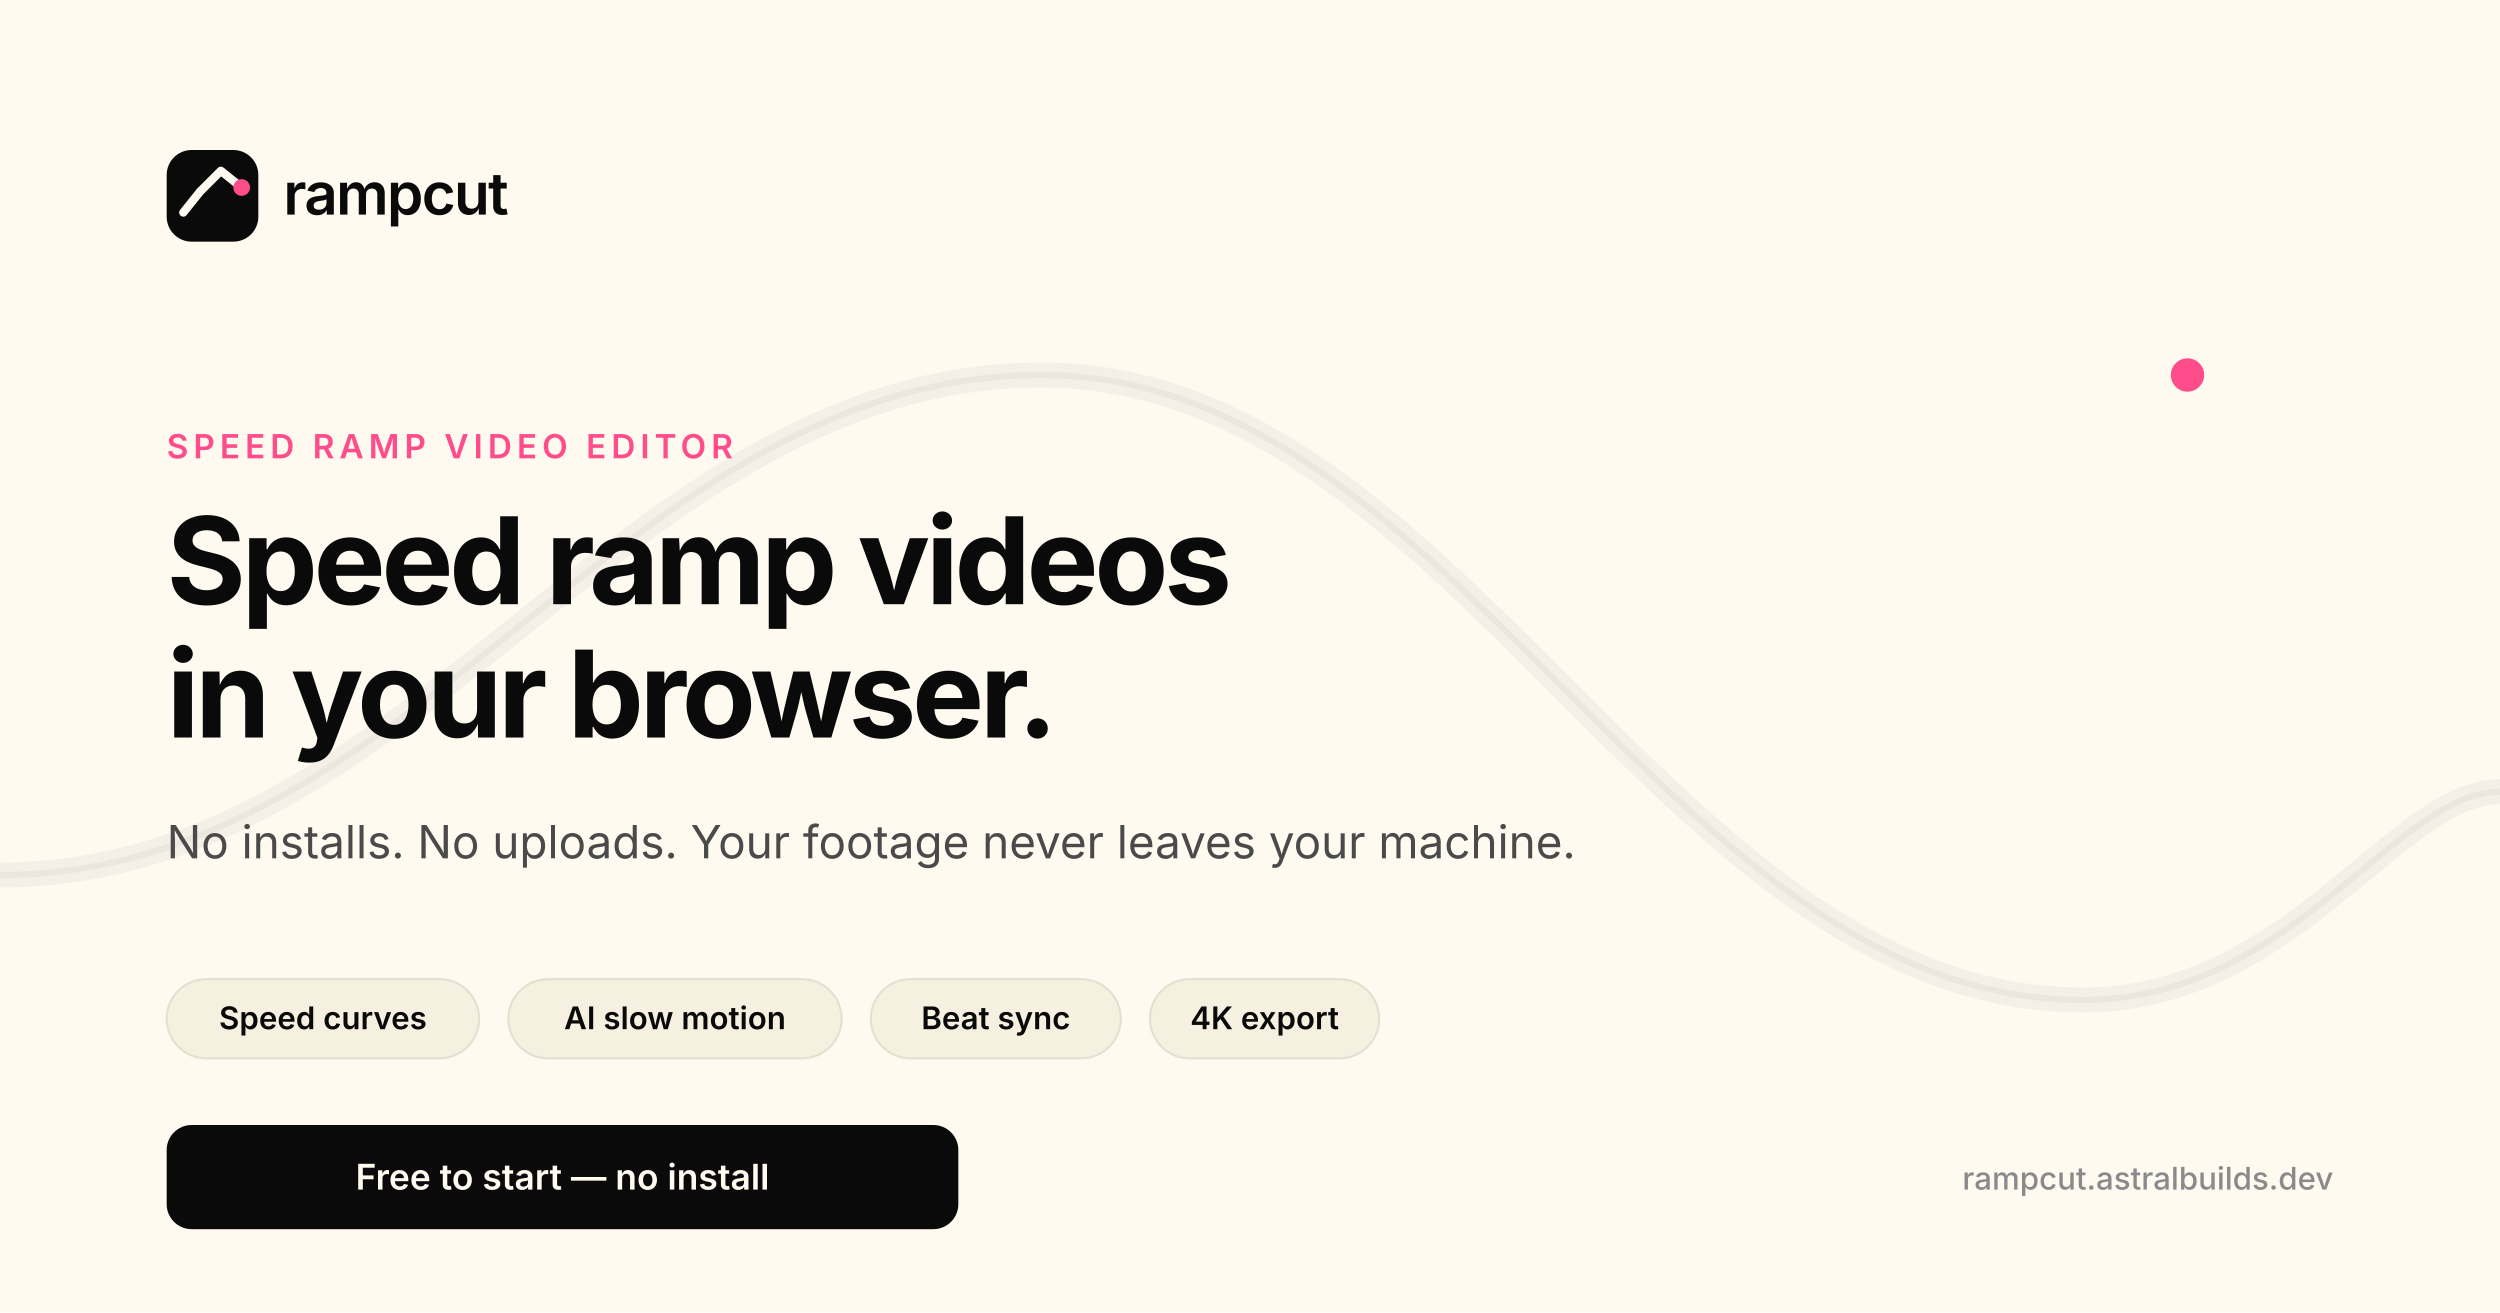
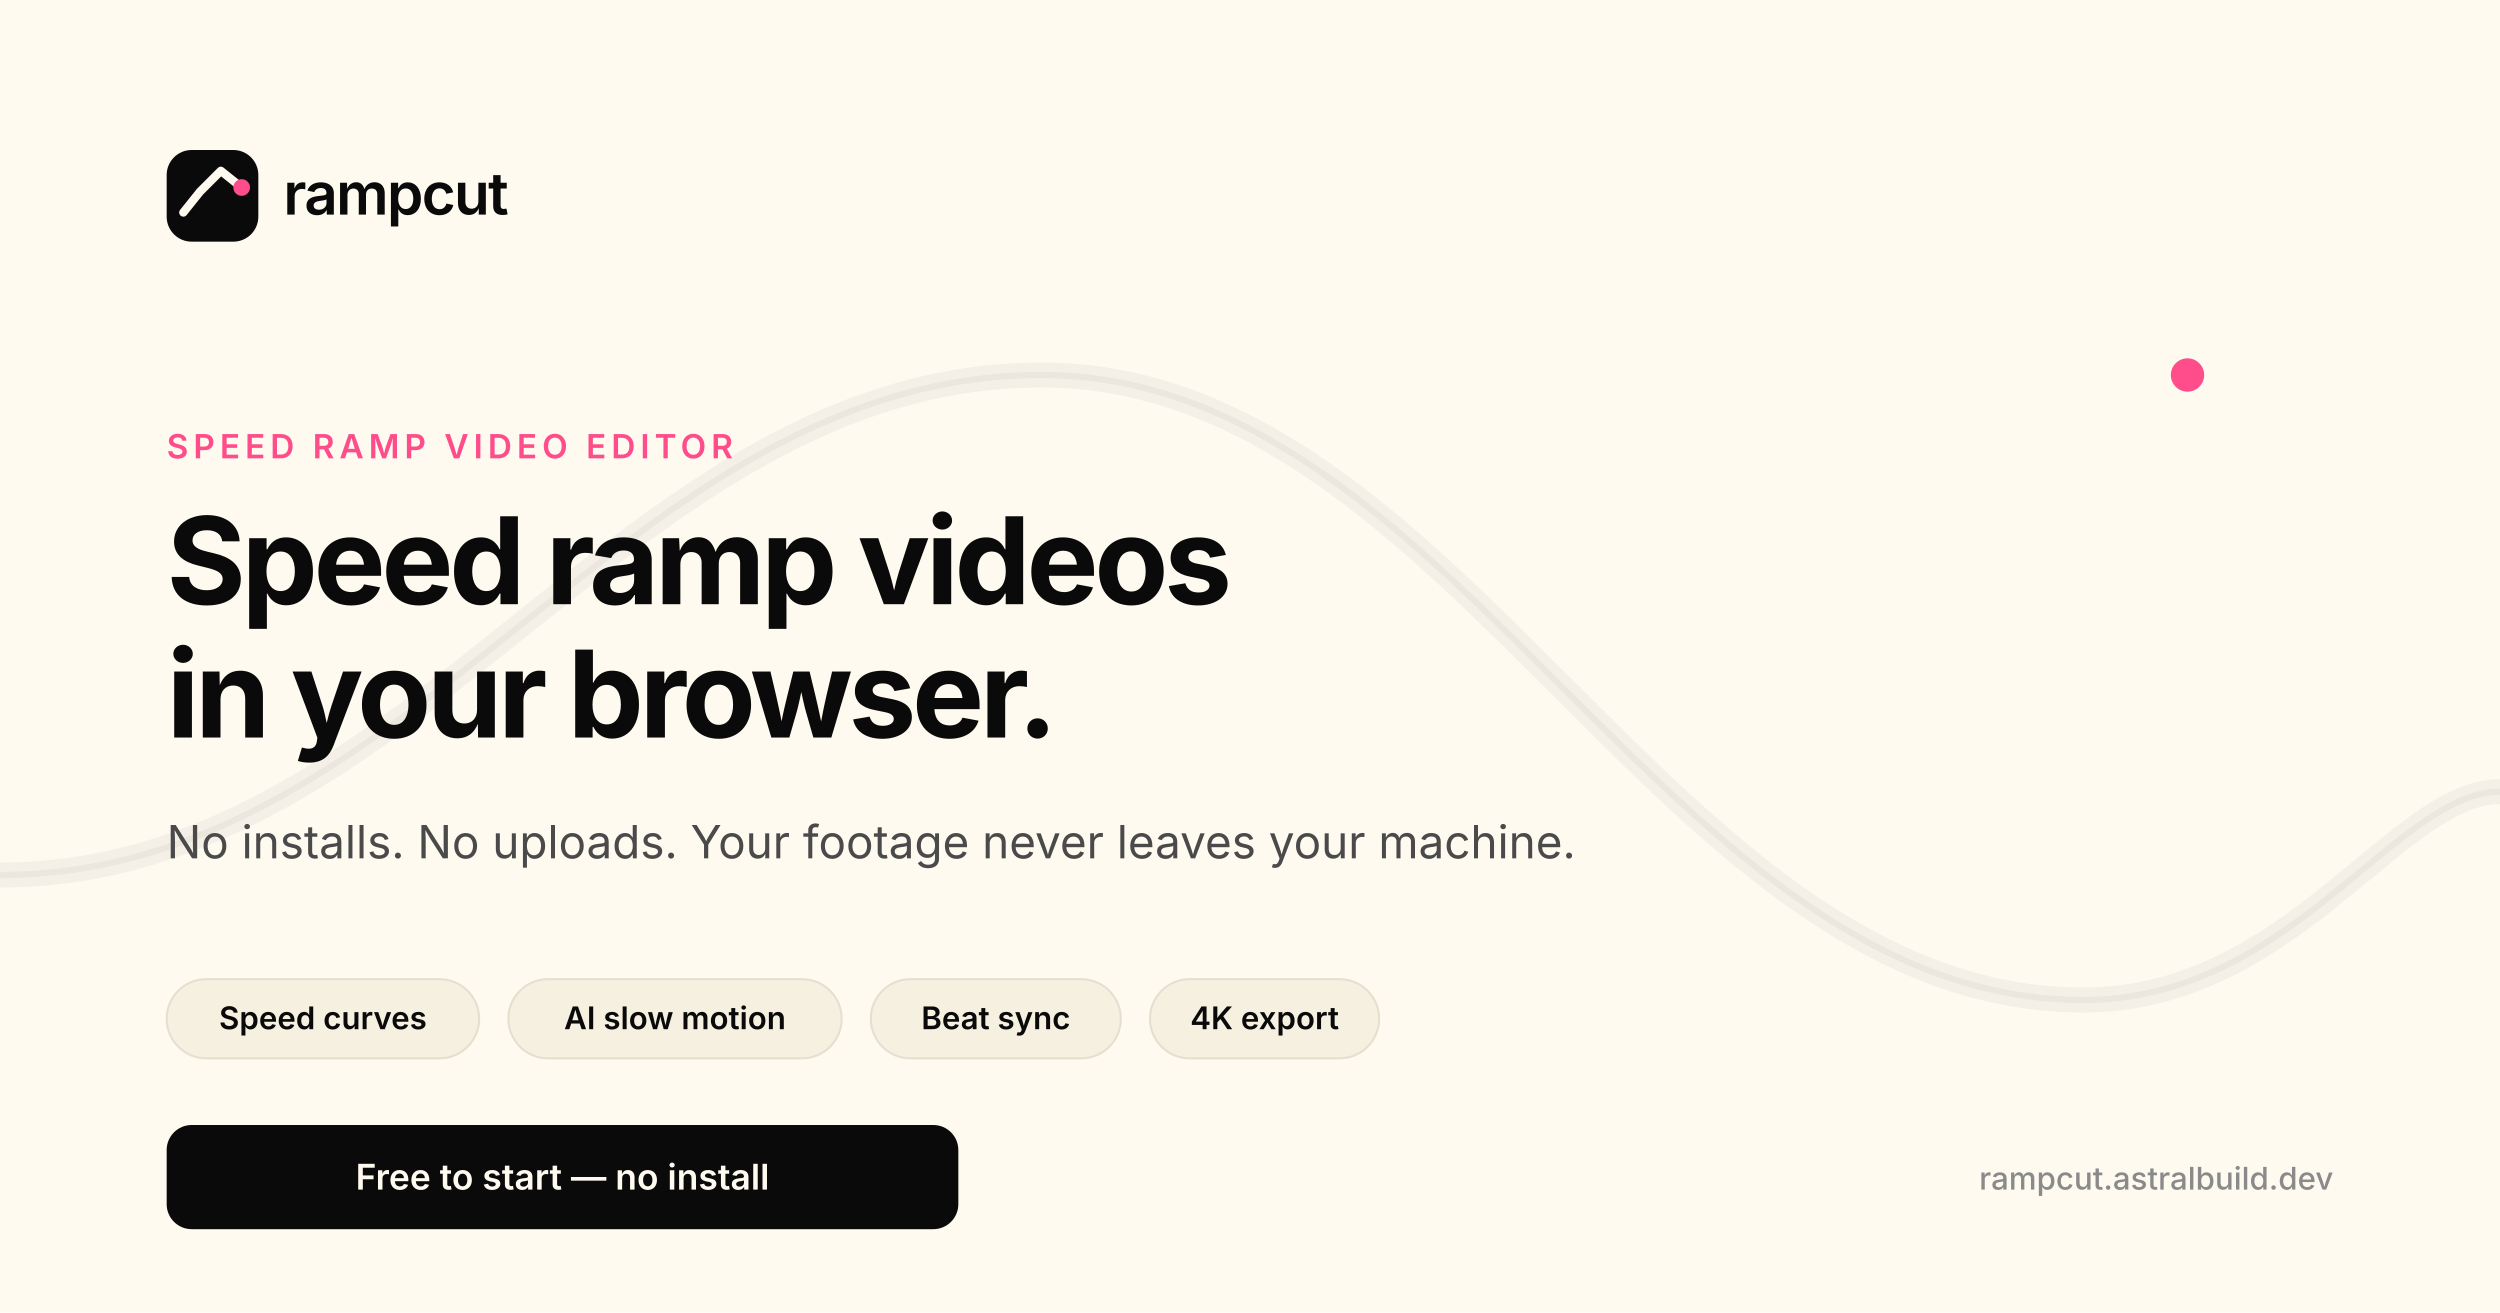
<svg xmlns="http://www.w3.org/2000/svg" width="1200" height="630" viewBox="0 0 1200 630" fill="none">
  <rect width="1200" height="630" fill="#fffaf0" />
  <g opacity="0.08">
    <path d="M 0 420 C 200 420 300 180 500 180 C 700 180 800 480 1000 480 C 1100 480 1150 380 1200 380" stroke="#0a0a0a" stroke-width="3" fill="none" stroke-linecap="round" />
    <path d="M 0 420 C 200 420 300 180 500 180 C 700 180 800 480 1000 480 C 1100 480 1150 380 1200 380" stroke="#0a0a0a" stroke-width="12" fill="none" stroke-linecap="round" opacity="0.5" />
  </g>
  <circle cx="1050" cy="180" r="8" fill="#ff4d8b" />
  <g transform="translate(80, 72)">
    <rect width="44" height="44" rx="12" fill="#0a0a0a" />
    <polyline points="8,30 16,20 26,10 36,18" stroke="#fffaf0" stroke-width="4" stroke-linecap="round" stroke-linejoin="round" fill="none" />
    <circle cx="36" cy="18" r="4" fill="#ff4d8b" />
  </g>
  <text x="136" y="103" font-family="Inter, -apple-system, sans-serif" font-size="28" font-weight="600" fill="#0a0a0a" letter-spacing="-0.8">rampcut</text>
  <text x="80" y="220" font-family="Inter, sans-serif" font-size="16" font-weight="600" fill="#ff4d8b" letter-spacing="2.4">SPEED RAMP VIDEO EDITOR</text>
  <text x="80" y="290" font-family="Inter, sans-serif" font-size="58" font-weight="700" fill="#0a0a0a" letter-spacing="-2">Speed ramp videos</text>
  <text x="80" y="354" font-family="Inter, sans-serif" font-size="58" font-weight="700" fill="#0a0a0a" letter-spacing="-2">in your browser.</text>
  <text x="80" y="412" font-family="Inter, sans-serif" font-size="22" font-weight="400" fill="#4a4a4a">No installs. No uploads. Your footage never leaves your machine.</text>
  <g font-family="Inter, sans-serif" font-size="15" font-weight="600">
    <rect x="80" y="470" width="150" height="38" rx="19" fill="#f5f0e0" stroke="#e5dfd0" stroke-width="1" />
    <text x="155" y="494" text-anchor="middle" fill="#0a0a0a">Speed curves</text>
    <rect x="244" y="470" width="160" height="38" rx="19" fill="#f5f0e0" stroke="#e5dfd0" stroke-width="1" />
    <text x="324" y="494" text-anchor="middle" fill="#0a0a0a">AI slow motion</text>
    <rect x="418" y="470" width="120" height="38" rx="19" fill="#f5f0e0" stroke="#e5dfd0" stroke-width="1" />
    <text x="478" y="494" text-anchor="middle" fill="#0a0a0a">Beat sync</text>
    <rect x="552" y="470" width="110" height="38" rx="19" fill="#f5f0e0" stroke="#e5dfd0" stroke-width="1" />
    <text x="607" y="494" text-anchor="middle" fill="#0a0a0a">4K export</text>
  </g>
  <rect x="80" y="540" width="380" height="50" rx="12" fill="#0a0a0a" />
  <text x="270" y="571" text-anchor="middle" font-family="Inter, sans-serif" font-size="17" font-weight="600" fill="#fffaf0">Free to start — no install</text>
-   <text x="1120" y="571" text-anchor="end" font-family="Inter, sans-serif" font-size="15" font-weight="500" fill="#8a8a8a">rampcut.astralbuilds.dev</text>
+   <text x="1120" y="571" text-anchor="end" font-family="Inter, sans-serif" font-size="15" font-weight="500" fill="#8a8a8a">rampcut.astralbuild.dev</text>
</svg>
